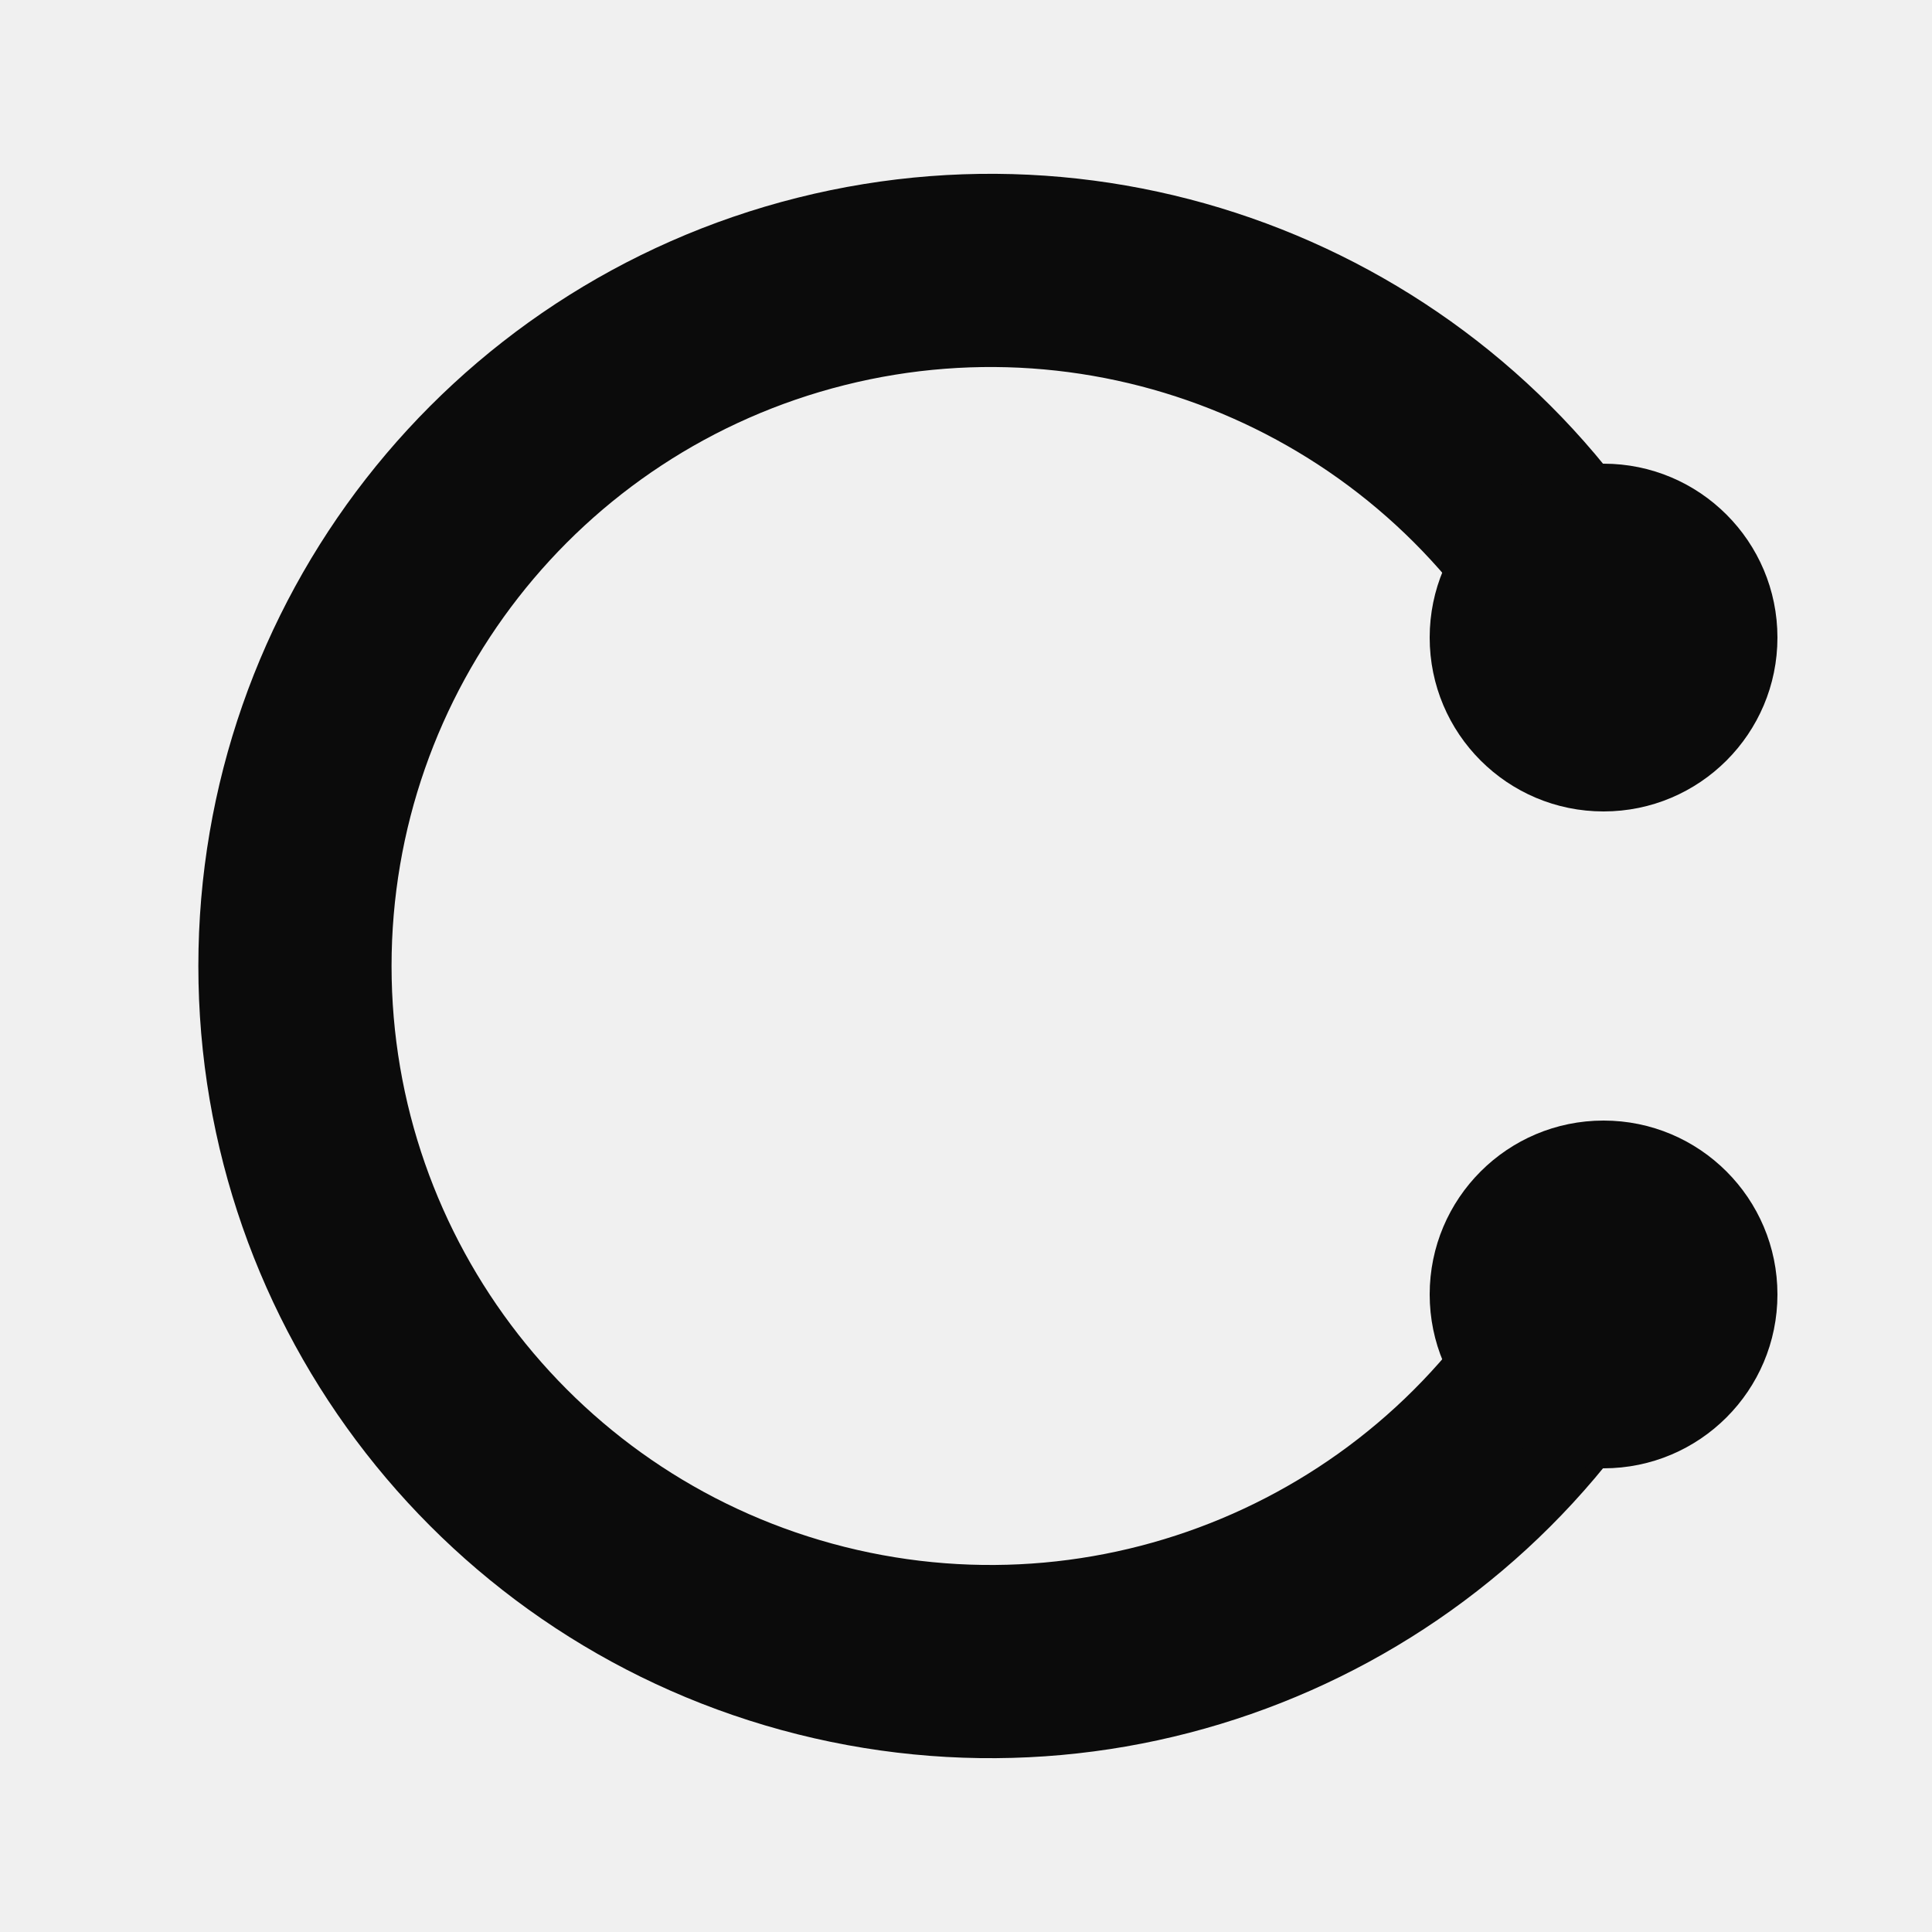
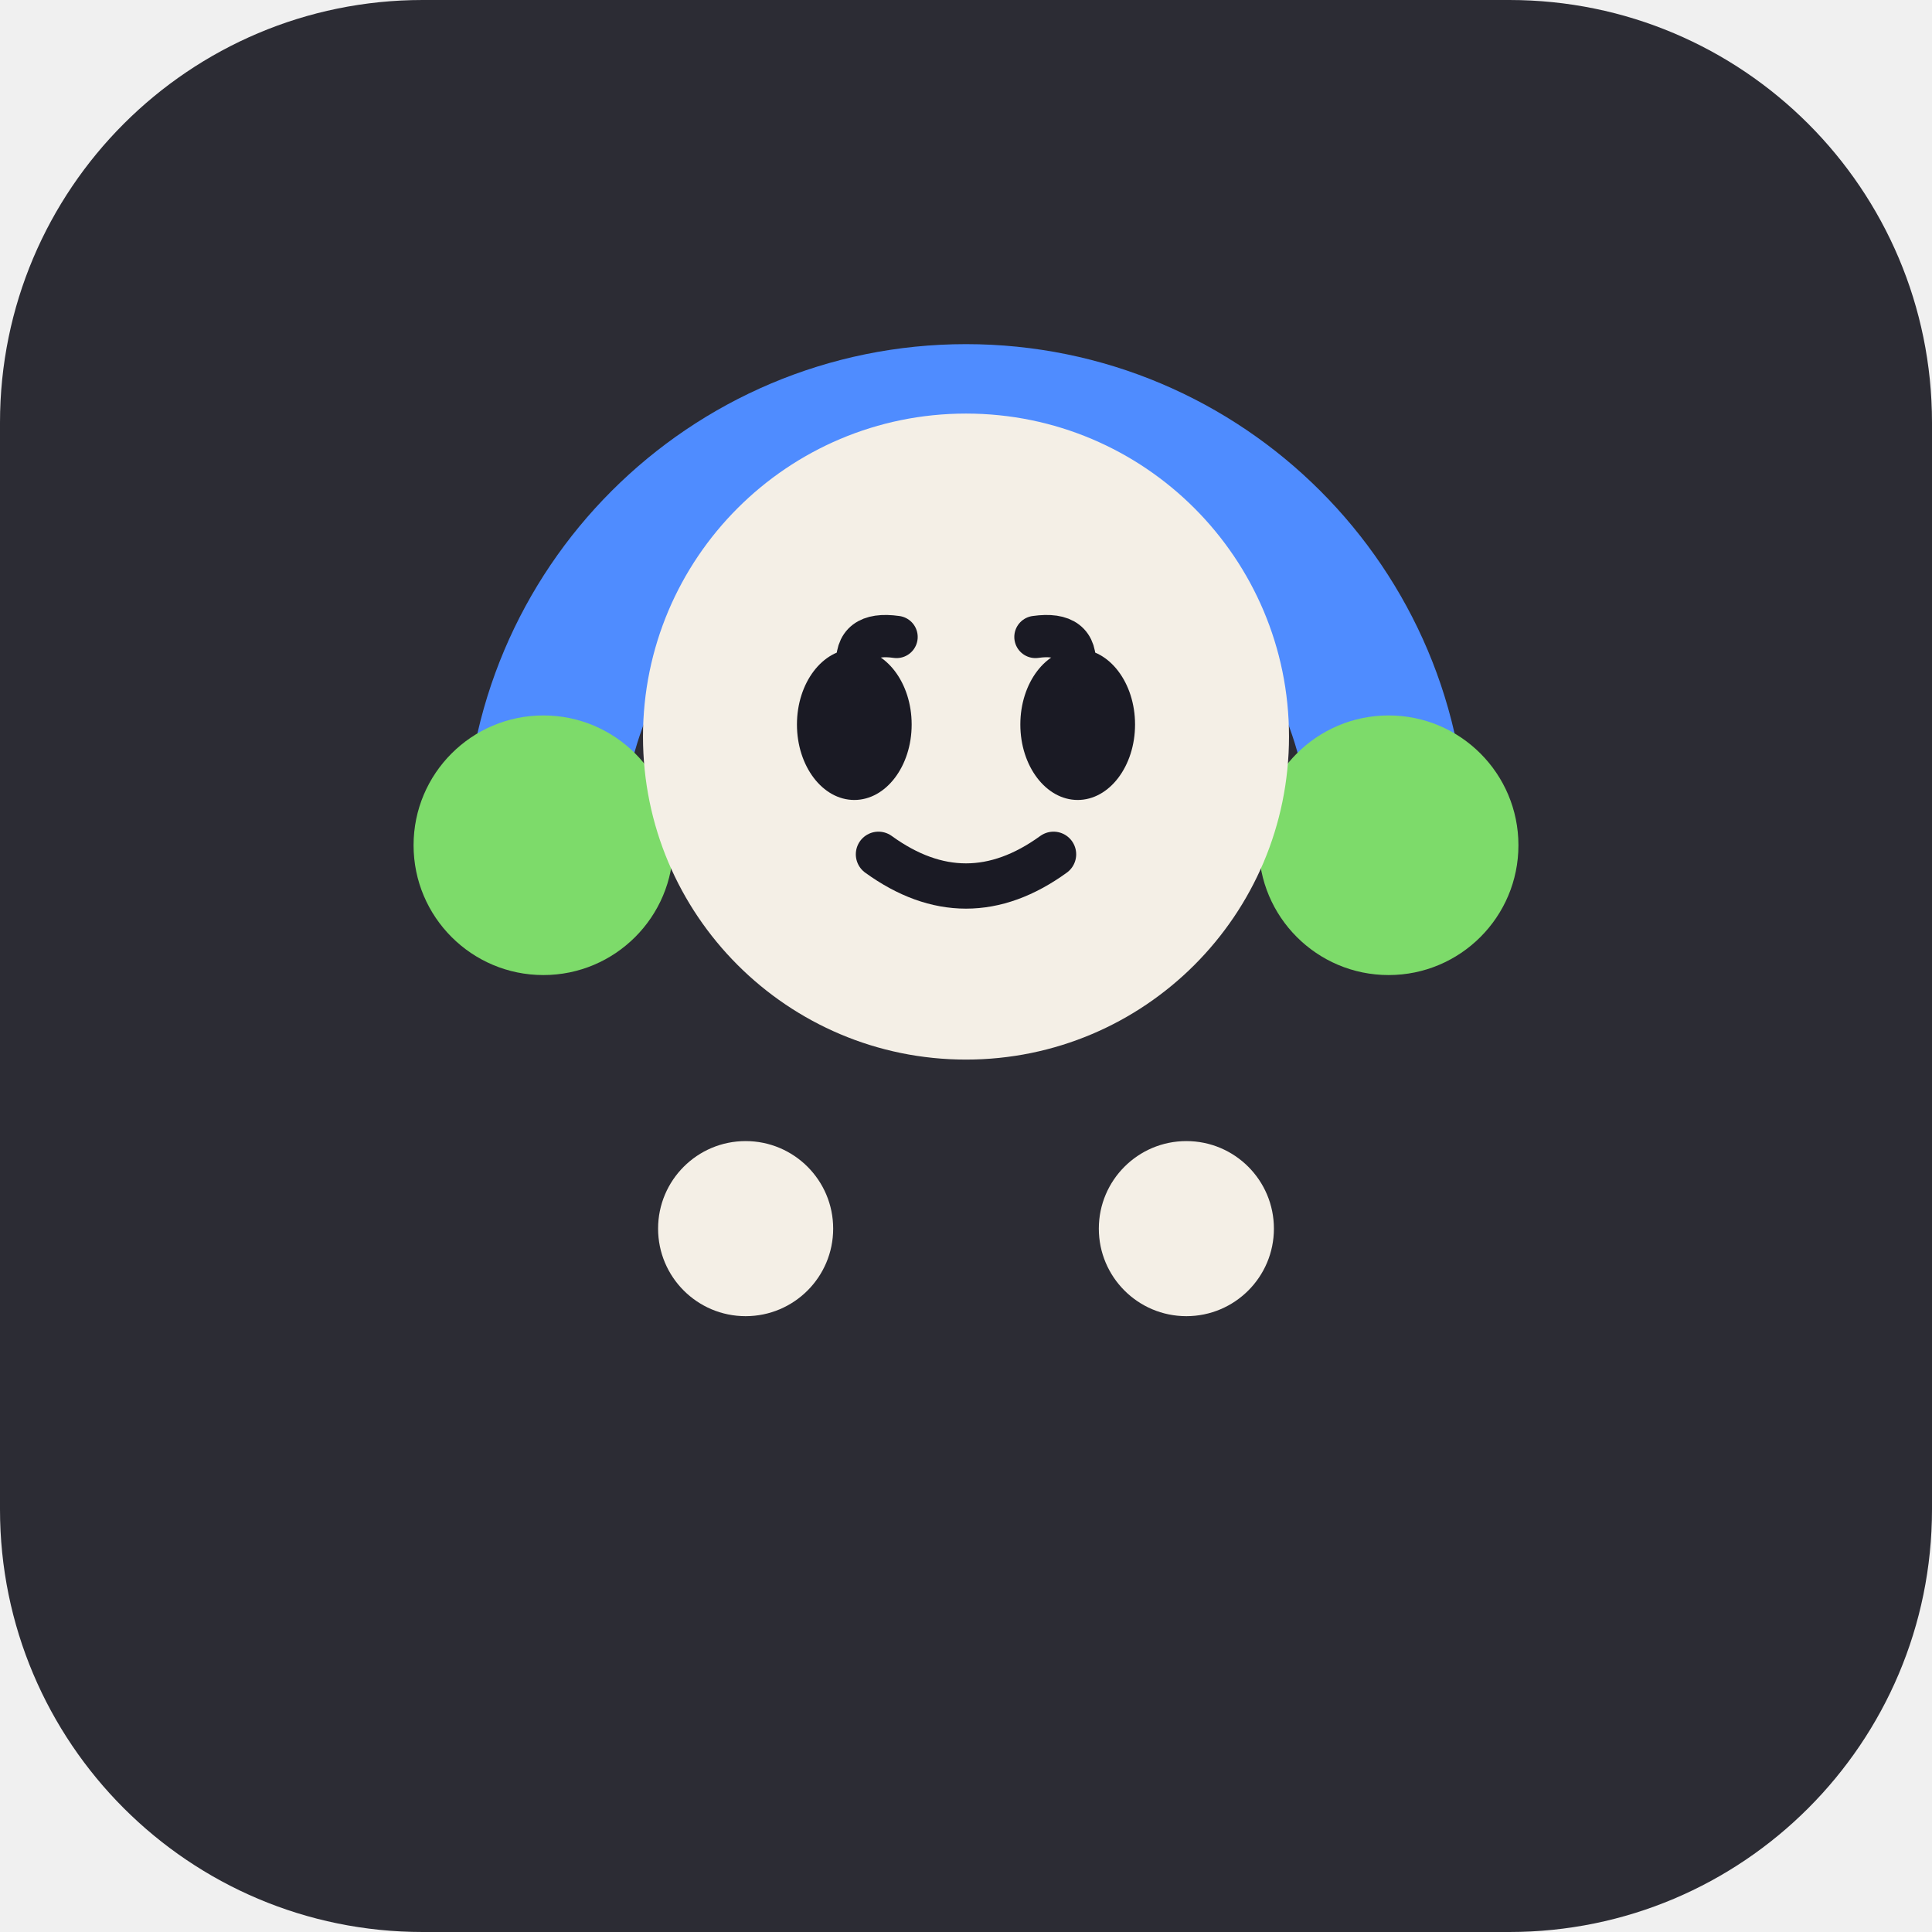
- <svg xmlns="http://www.w3.org/2000/svg" width="50" height="50" viewBox="0 0 50 50" fill="none">
-   <style>
- 		@media (prefers-color-scheme: dark) {
- 			.ring { stroke: #fff; }
- 			.node { fill: #fff; }
- 		}
- 	</style>
-   <path class="ring" d="M 41.5 33.5 A 18 18 0 1 1 41.5 16.5" stroke="#0b0b0b" stroke-width="5" stroke-linecap="round" fill="none" />
-   <circle class="node" cx="41.5" cy="33.5" r="4.5" fill="#0b0b0b" />
-   <circle class="node" cx="41.5" cy="16.5" r="4.5" fill="#0b0b0b" />
+ <svg xmlns="http://www.w3.org/2000/svg" width="64" height="64" viewBox="0 0 64 64" fill="none">
+   <rect width="64" height="64" rx="14" fill="#2C2C34" />
+   <g transform="translate(8 8) scale(2)">
+     <path d="M 5 10 A 7 7 0 1 1 19 10" stroke="#4F8CFF" stroke-width="2.6" stroke-linecap="round" fill="none" />
+     <circle cx="5" cy="10" r="2.15" fill="#7DDB6A" />
+     <circle cx="19" cy="10" r="2.15" fill="#7DDB6A" />
+     <circle cx="12" cy="8.2" r="5.35" fill="#F4EFE6" />
+     <ellipse cx="10.15" cy="8" rx="0.95" ry="1.25" fill="#1A1A24" />
+     <ellipse cx="13.85" cy="8" rx="0.95" ry="1.25" fill="#1A1A24" />
+     <path d="M 10.2 7.05 Q 10.15 6.45 10.85 6.55" stroke="#1A1A24" stroke-width="0.7" stroke-linecap="round" fill="none" />
+     <path d="M 13.8 7.05 Q 13.85 6.45 13.15 6.55" stroke="#1A1A24" stroke-width="0.7" stroke-linecap="round" fill="none" />
+     <path d="M 10.55 10.15 Q 12 11.2 13.45 10.15" stroke="#1A1A24" stroke-width="0.75" stroke-linecap="round" fill="none" />
+     <circle cx="8.35" cy="16.35" r="1.45" fill="#F4EFE6" />
+     <circle cx="15.65" cy="16.35" r="1.45" fill="#F4EFE6" />
+   </g>
</svg>
